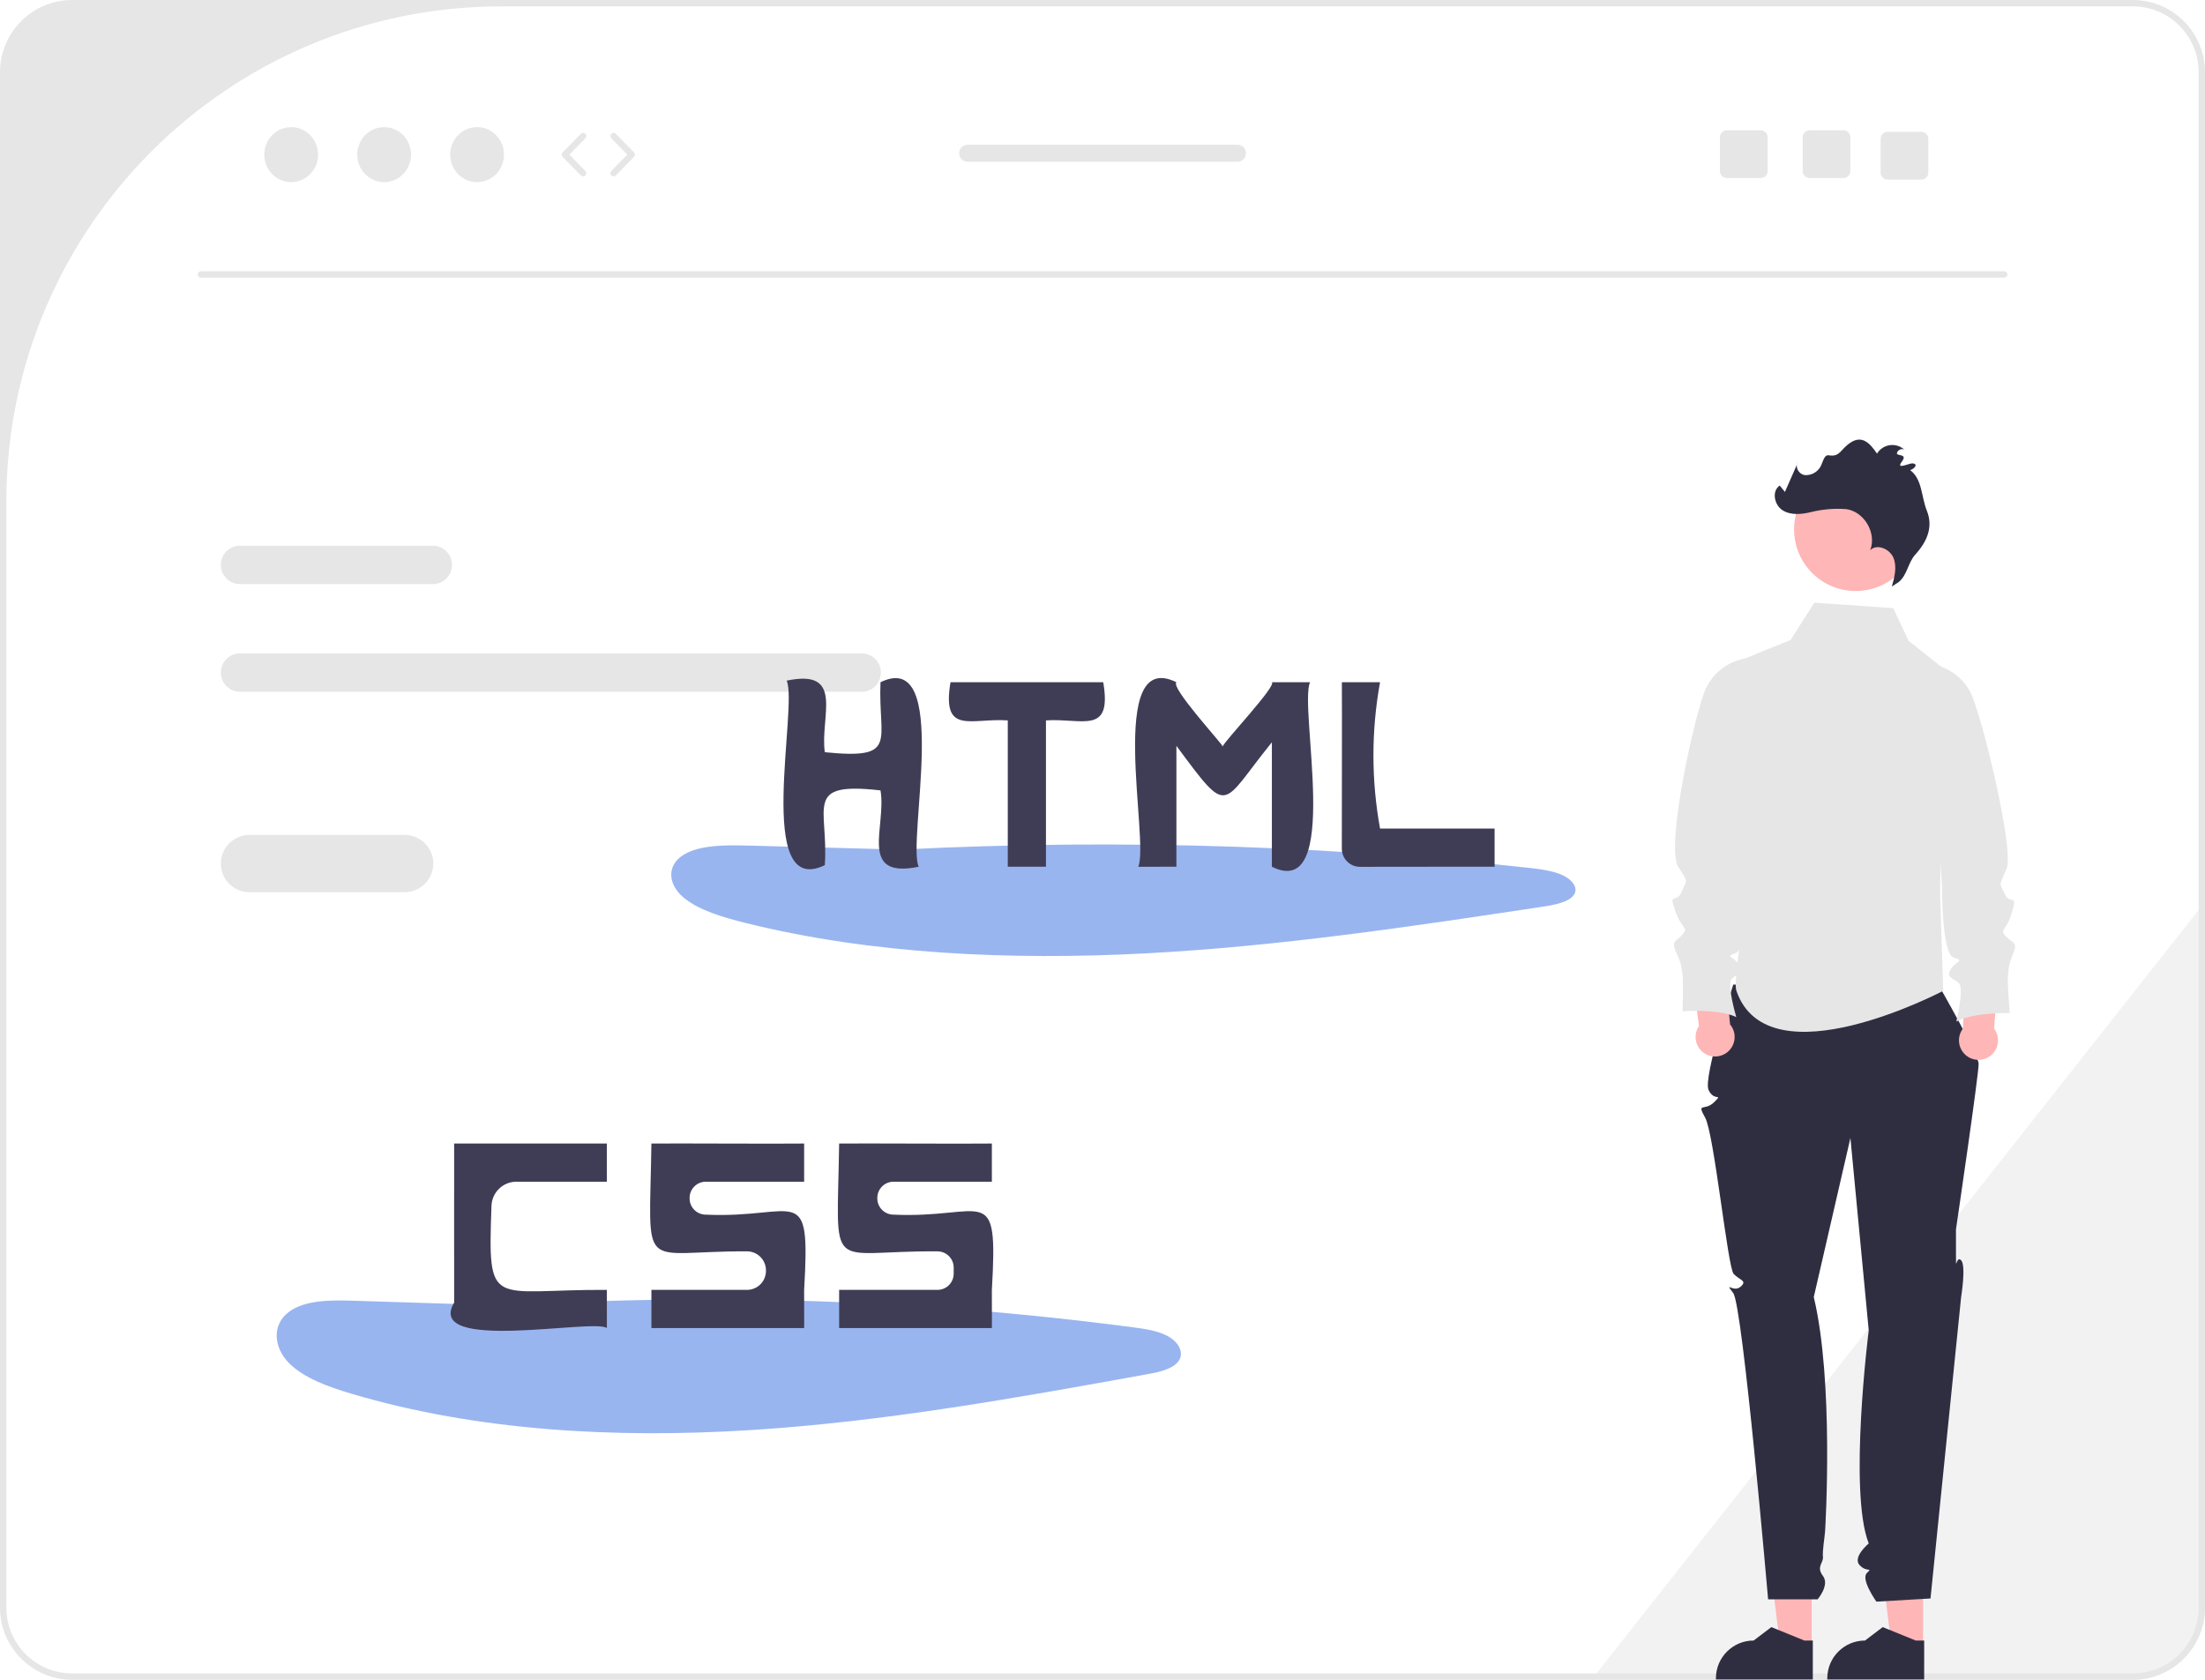
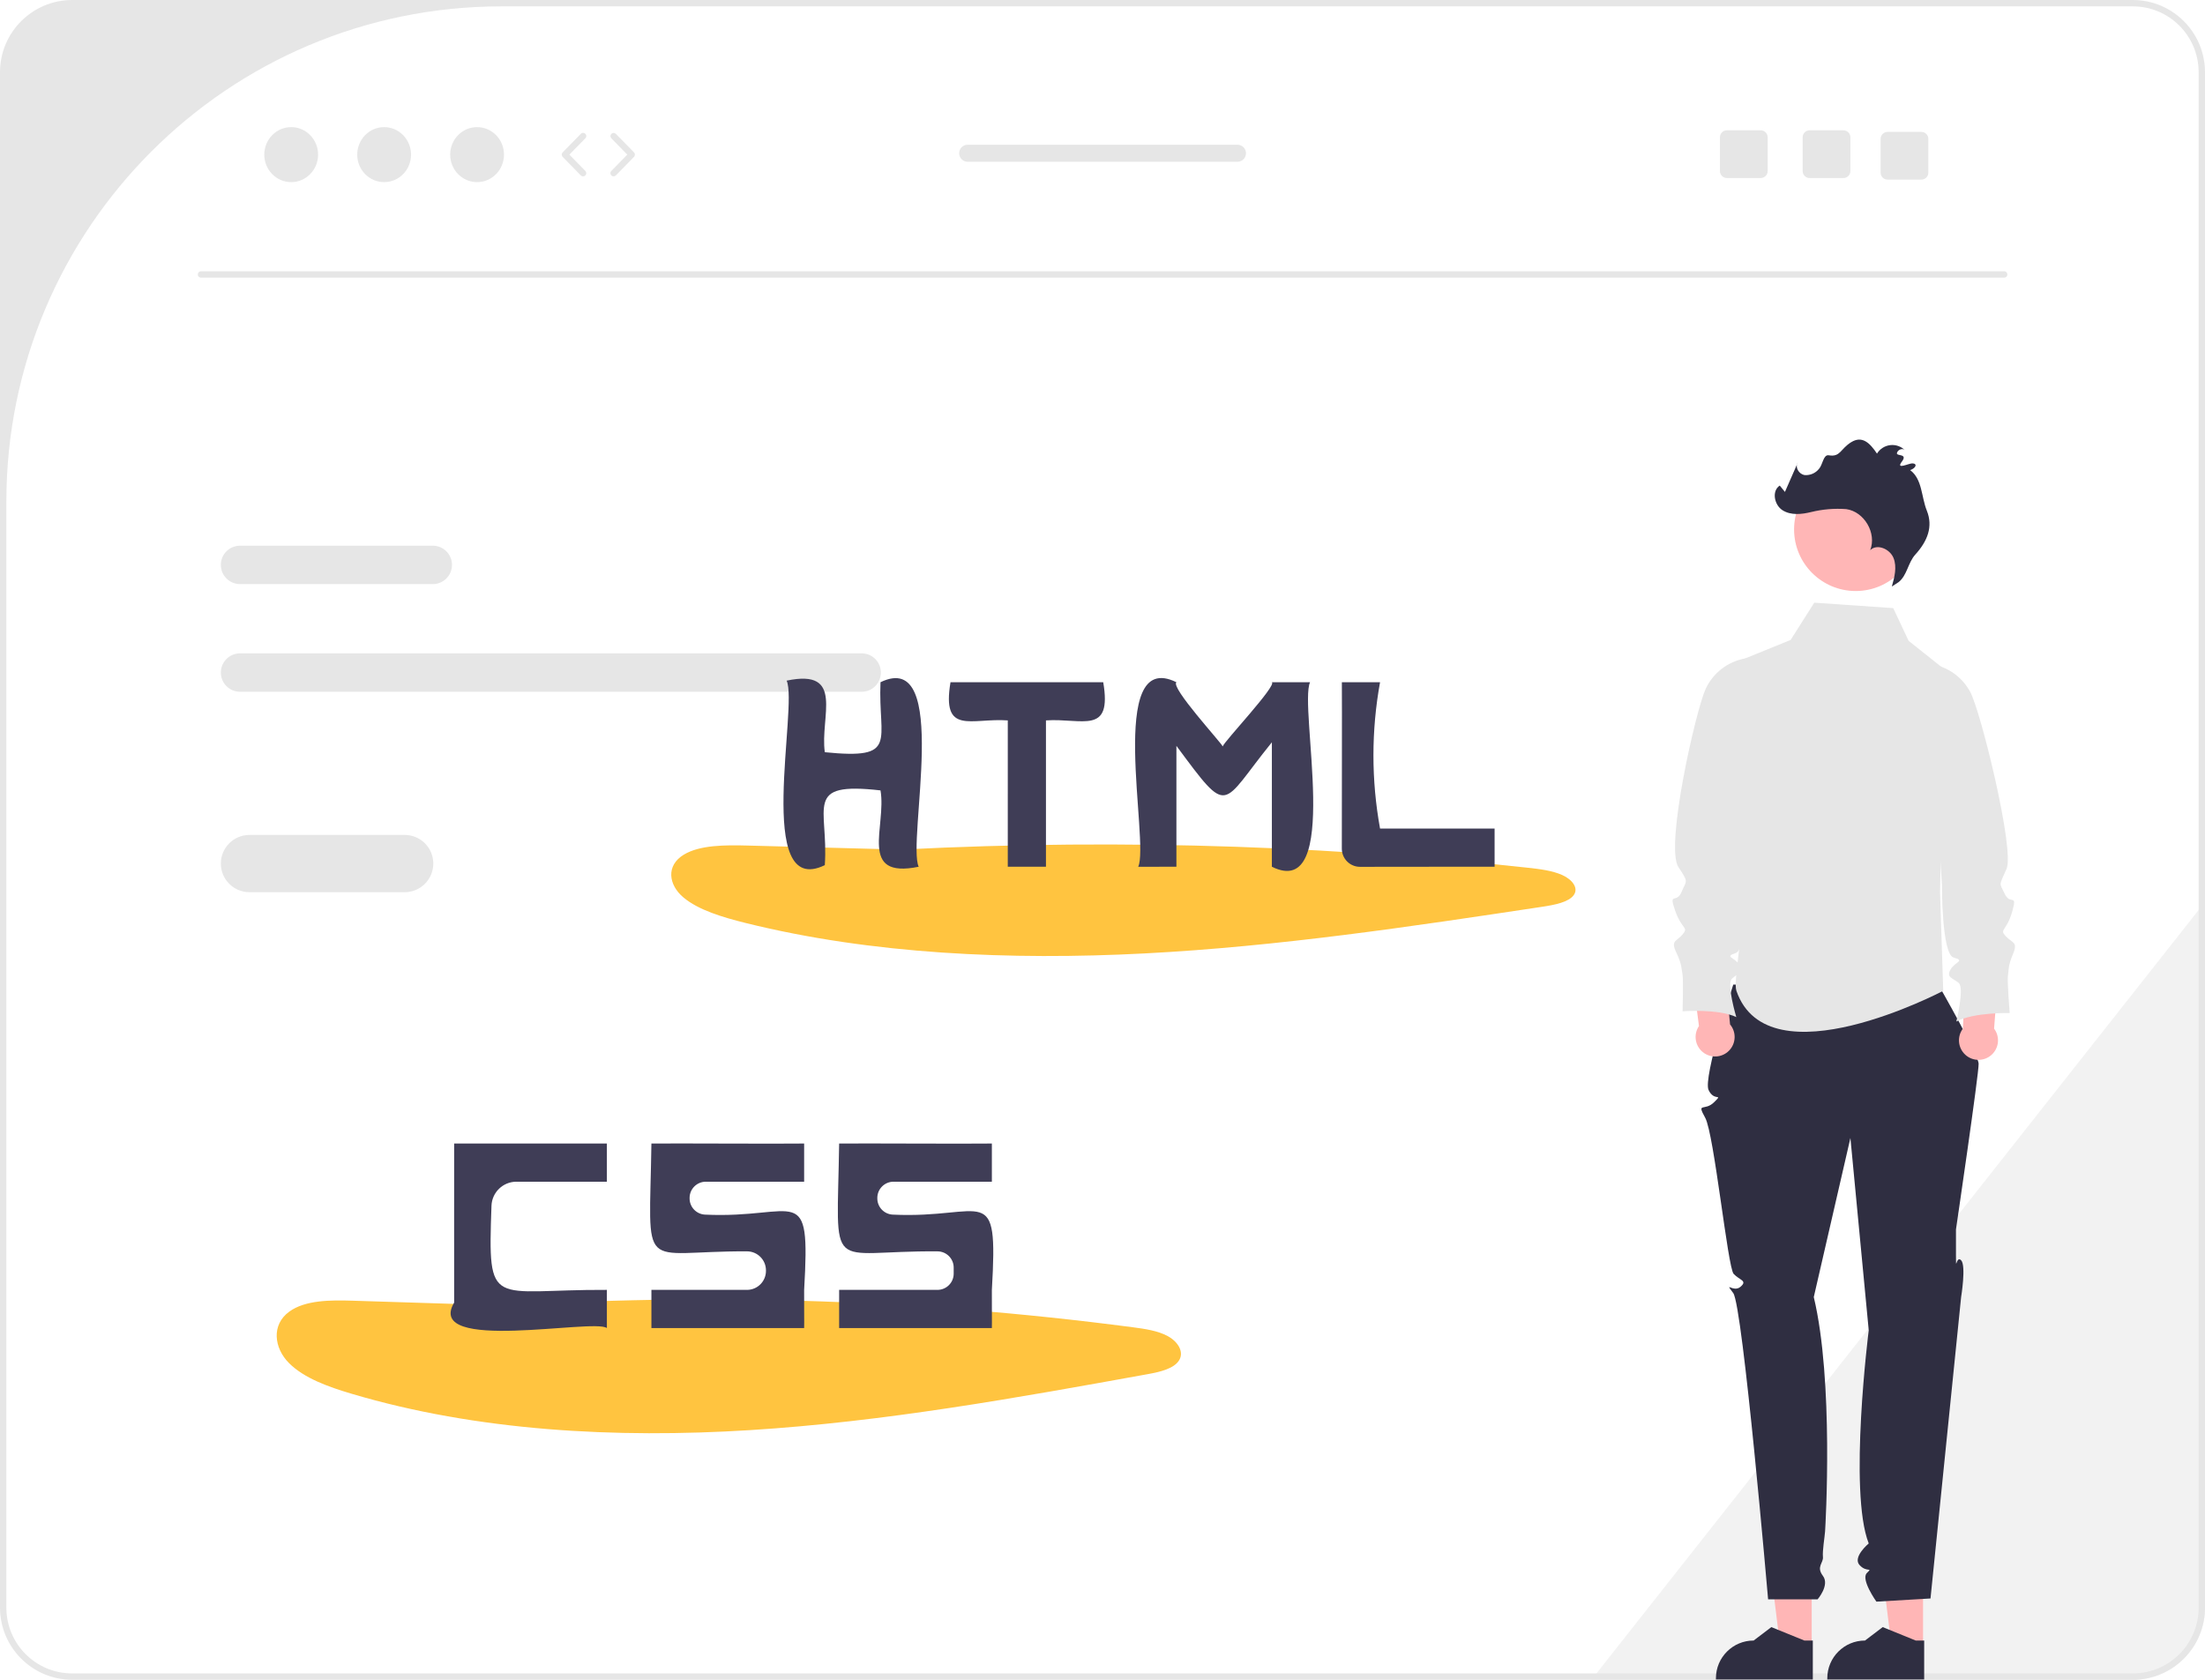
<svg xmlns="http://www.w3.org/2000/svg" data-name="Layer 1" width="693" height="528" viewBox="0 0 693 528">
  <path d="M946.5,469.5V691.31A22.717,22.717,0,0,1,923.81,714H753.67l1.58-2L944.5,472.04Z" transform="translate(-253.5 -186)" fill="#f2f2f2" />
  <path d="M524.312,391.368H328.943a6.036,6.036,0,0,0,0,12.072H524.312a6.036,6.036,0,0,0,0-12.072Z" transform="translate(-253.5 -186)" fill="#e6e6e6" />
  <path d="M389.518,357.524H328.943a6.036,6.036,0,0,0,0,12.072h60.575a6.036,6.036,0,0,0,0-12.072Z" transform="translate(-253.5 -186)" fill="#e6e6e6" />
  <path d="M923.81,186H276.19a22.717,22.717,0,0,0-22.69,22.69V691.31A22.717,22.717,0,0,0,276.19,714H923.81a22.717,22.717,0,0,0,22.69-22.69V208.69A22.717,22.717,0,0,0,923.81,186ZM944.5,691.31A20.69,20.69,0,0,1,923.81,712H276.19a20.69,20.69,0,0,1-20.69-20.69V343.676A155.676,155.676,0,0,1,411.176,188H923.81a20.69,20.69,0,0,1,20.69,20.69Z" transform="translate(-253.5 -186)" fill="#e6e6e6" />
  <path d="M883.39,273.269H316.66a1,1,0,0,1,0-2H883.39a1,1,0,0,1,0,2Z" transform="translate(-253.5 -186)" fill="#e6e6e6" />
  <ellipse cx="91.515" cy="48.603" rx="8.457" ry="8.645" fill="#e6e6e6" />
  <ellipse cx="120.729" cy="48.603" rx="8.457" ry="8.645" fill="#e6e6e6" />
  <ellipse cx="149.942" cy="48.603" rx="8.457" ry="8.645" fill="#e6e6e6" />
  <path d="M436.754,241.436a.997.997,0,0,1-.715-.301l-5.706-5.833a1.0 1,0,0,1,0-1.398l5.706-5.833a1,1,0,1,1,1.43,1.398l-5.022,5.133,5.022,5.134a1,1,0,0,1-.715,1.699Z" transform="translate(-253.5 -186)" fill="#e6e6e6" />
  <path d="M446.342,241.436a1,1,0,0,1-.715-1.699l5.021-5.134-5.021-5.133a1,1,0,0,1,1.43-1.398l5.706,5.833a1.0 1,0,0,1,0,1.398l-5.706,5.833A.997.997,0,0,1,446.342,241.436Z" transform="translate(-253.5 -186)" fill="#e6e6e6" />
  <path d="M832.852,226.959h-10.61a2.189,2.189,0,0,0-2.19,2.19v10.62a2.189,2.189,0,0,0,2.19,2.19h10.61a2.198,2.198,0,0,0,2.2-2.19v-10.62A2.198,2.198,0,0,0,832.852,226.959Z" transform="translate(-253.5 -186)" fill="#e6e6e6" />
  <path d="M806.852,226.959h-10.61a2.189,2.189,0,0,0-2.19,2.19v10.62a2.189,2.189,0,0,0,2.19,2.19h10.61a2.198,2.198,0,0,0,2.2-2.19v-10.62A2.198,2.198,0,0,0,806.852,226.959Z" transform="translate(-253.5 -186)" fill="#e6e6e6" />
  <path d="M857.352,227.459h-10.61a2.189,2.189,0,0,0-2.19,2.19v10.62a2.189,2.189,0,0,0,2.19,2.19h10.61a2.198,2.198,0,0,0,2.2-2.19v-10.62A2.198,2.198,0,0,0,857.352,227.459Z" transform="translate(-253.5 -186)" fill="#e6e6e6" />
  <path d="M642.43,231.499h-84.81a2.67,2.67,0,1,0,0,5.34h84.81a2.67,2.67,0,0,0,0-5.34Z" transform="translate(-253.5 -186)" fill="#e6e6e6" />
-   <path d="M415.107,596.446l-50.717-1.603c-7.034-.222-14.944-.211-19.962,3.424-5.694,4.126-4.832,11.435-.104,16.176s12.277,7.45,19.686,9.652c39.364,11.7,82.929,14.075,125.229,11.428s83.73-10.131,124.955-17.59c3.91-.707,8.341-1.725,9.936-4.446,1.542-2.632-.476-5.807-3.611-7.508s-7.109-2.275-10.943-2.781a1027.708,1027.708,0,0,0-209.501-5.976" transform="translate(-253.5 -186)" fill="#99b5f0" />
+   <path d="M415.107,596.446l-50.717-1.603c-7.034-.222-14.944-.211-19.962,3.424-5.694,4.126-4.832,11.435-.104,16.176s12.277,7.45,19.686,9.652c39.364,11.7,82.929,14.075,125.229,11.428s83.73-10.131,124.955-17.59c3.91-.707,8.341-1.725,9.936-4.446,1.542-2.632-.476-5.807-3.611-7.508s-7.109-2.275-10.943-2.781a1027.708,1027.708,0,0,0-209.501-5.976" transform="translate(-253.5 -186)" fill="#ffc440" />
  <path d="M506.23,557.44v-12c-8.708.123-39.87-.089-48,0-.605,41.941-4.313,33.725,30.048,33.888a5.975,5.975,0,0,1,5.952,5.967l0,.18a5.965,5.965,0,0,1-5.965,5.965H458.23v12h48c.067-.04-.049-11.587 0-12,2.03-34.765-1.986-22.261-31.166-23.656a5.095,5.095,0,0,1-4.835-5.095l0-.15a5.1,5.1,0,0,1,5.1-5.1Z" transform="translate(-253.5 -186)" fill="#3f3d56" />
  <path d="M565.23,557.44v-12c-8.708.123-39.87-.089-48,0-.61,42.305-4.378,33.579,30.952,33.895a5.1,5.1,0,0,1,5.048,5.1c-0.0.63-0,1.275-0,1.907a5.099,5.099,0,0,1-5.1,5.098H517.23v12h48c.067-.04-.049-11.587 0-12,2.03-34.765-1.986-22.261-31.166-23.656a5.095,5.095,0,0,1-4.835-5.095l0-.15a5.1,5.1,0,0,1,5.1-5.1Z" transform="translate(-253.5 -186)" fill="#3f3d56" />
  <path d="M444.23,557.44v-12h-48c-.034,10.703.025,39.032-0,50-9.409,15.929,44.042,4.901,48.003,8.004C444.23,603.44,444.23,591.44,444.23,591.44c-36.521-.191-37.439,6.646-36.264-26.43a7.844,7.844,0,0,1,7.834-7.571C426.358,557.44,444.23,557.44,444.23,557.44Z" transform="translate(-253.5 -186)" fill="#3f3d56" />
-   <path d="M539.107,453.112l-50.717-1.336c-7.034-.185-14.944-.176-19.962,2.854-5.694,3.439-4.832,9.532-.104,13.484s12.277,6.21,19.686,8.046c39.364,9.753,82.929,11.733,125.229,9.526s83.73-8.445,124.955-14.663c3.91-.59,8.341-1.438,9.936-3.706,1.542-2.194-.476-4.84-3.611-6.258s-7.109-1.896-10.943-2.318a1231.445,1231.445,0,0,0-209.501-4.981" transform="translate(-253.5 -186)" fill="#99b5f0" />
+   <path d="M539.107,453.112l-50.717-1.336c-7.034-.185-14.944-.176-19.962,2.854-5.694,3.439-4.832,9.532-.104,13.484s12.277,6.21,19.686,8.046c39.364,9.753,82.929,11.733,125.229,9.526s83.73-8.445,124.955-14.663c3.91-.59,8.341-1.438,9.936-3.706,1.542-2.194-.476-4.84-3.611-6.258s-7.109-1.896-10.943-2.318a1231.445,1231.445,0,0,0-209.501-4.981" transform="translate(-253.5 -186)" fill="#ffc440" />
  <path d="M530.23,400.44c-.817,18.526,5.992,24.358-17.501,21.998-1.587-11.052,6.462-26.39-11.999-22.496,3.698,8.018-10.303,68.844,11.996,57.995,1.252-18.275-7.002-26.29,17.504-23.494,1.965,11.297-7.207,27.921,11.999,23.996C538.531,450.417,552.532,389.596,530.23,400.44Z" transform="translate(-253.5 -186)" fill="#3f3d56" />
  <path d="M653.23,400.44c1.647,1.017-15.09,18.724-15.452,20.175-.502-1.238-16.477-18.562-14.548-20.174-22.23-10.985-8.375,50.195-12.004,58.002.004-.003,12.004-.003,12.004-.003V420.442c16.867,22.75,13.735,18.922,30-1.117L653.23,458.44c22.229,10.989,8.376-50.199,12.004-58.003C665.23,400.44,653.23,400.44,653.23,400.44Z" transform="translate(-253.5 -186)" fill="#3f3d56" />
  <path d="M600.23,400.44h-48c-2.82,16.822,6.505,11.18,18.002,12L570.23,458.44h12v-46C593.673,411.662,603.086,417.188,600.23,400.44Z" transform="translate(-253.5 -186)" fill="#3f3d56" />
  <path d="M687.23,446.44a128.279,128.279,0,0,1,0-46h-12c.069,7.603-.021,38.282-.014,52.312a5.71,5.71,0,0,0,5.706,5.713c12.09.016,35.17-.073,42.309-.024L723.23,446.44Z" transform="translate(-253.5 -186)" fill="#3f3d56" />
  <path d="M380.681,448.44H331.907a9,9,0,0,0,0,18h48.774a9,9,0,0,0,0-18Z" transform="translate(-253.5 -186)" fill="#e6e6e6" />
  <polygon points="569.392 517.568 559.491 517.567 554.781 479.377 569.394 479.378 569.392 517.568" fill="#ffb6b6" />
  <path d="M823.241,713.897l-30.447-.001v-.385a11.851,11.851,0,0,1,11.851-11.851h.001l5.562-4.219,10.377,4.22,2.658 0Z" transform="translate(-253.5 -186)" fill="#2f2e41" />
  <polygon points="604.392 517.568 594.491 517.567 589.781 479.377 604.394 479.378 604.392 517.568" fill="#ffb6b6" />
  <path d="M858.241,713.897l-30.447-.001v-.385a11.851,11.851,0,0,1,11.851-11.851h.001l5.562-4.219,10.377,4.22,2.658 0Z" transform="translate(-253.5 -186)" fill="#2f2e41" />
  <path d="M798.239,495.48s-9.526,29.258-7.768,33.109S795.23,529.44,792.23,532.44s-5.619-.189-2.809,4.906,7.066,47.034,8.938,49.064,4.446,2.085,2.159,4.057S795.23,588.44,798.23,592.44s10.961,96.276,10.961,96.276h15.551s3.873-4.465,1.681-7.37.192-4.025,0-5.965.537-6.123.672-8.031,2.764-47.378-3.551-73.643l11.514-50.012,5.757,60.446s-6.416,50.702,0,67.001c0,0-5.172,4.307-2.878,6.803S842.23,678.44,840.23,680.44s3,9,3,9l17-1,9.622-94.734s1.622-9.88,0-11.573S868.23,586.44,868.23,580.44v-8s7.251-49.205,7.125-52.102S863.23,496.44,863.23,496.44Z" transform="translate(-253.5 -186)" fill="#2f2e41" />
  <path d="M848.519,377.147l-24.823-1.707-7.428,11.712-17.889,7.273v57.695A55.6,55.6,0,0,1,801.23,469.44c-.068,11.495-3.023,25.035-2,28,10,29,65,0,65,0l-1-31,1.357-70.059-11.239-8.964Z" transform="translate(-253.5 -186)" fill="#e6e6e6" />
  <path d="M797.233,508.005,795.521,489.763l-10.557-.476,2.496,19.221a6.133,6.133,0,1,0,9.773-.504Z" transform="translate(-253.5 -186)" fill="#ffb6b6" />
  <path d="M802.428,392.886l-.293.05a16.988,16.988,0,0,0-12.585,9.628c-3.023,6.538-12.84,49.517-8.537,55.998,3.338,5.027,2.527,4.046.958,7.838s-4.096-.254-2.025,5.764,4.347,5.159,2.424,7.485-3.894,1.869-2.025,5.764,1.566,5.209,1.919,6.675.046,11.782.046,11.782,11.276-.855,16.888,1.827c0,0-3.131-10.418-1.361-12.086s3.894-1.869,2.378-4.297-4.954-2.53-1.212-3.742,2.537-22.956,2.537-22.956C807.705,446.475,805.27,419.927,802.428,392.886Z" transform="translate(-253.5 -186)" fill="#e6e6e6" />
  <path d="M870.422,509.306l.789-18.304,10.519-1.008-1.523,19.323a6.133,6.133,0,1,1-9.786-.01Z" transform="translate(-253.5 -186)" fill="#ffb6b6" />
  <path d="M859.426,394.597l.295.035a16.988,16.988,0,0,1,13.054,8.981c3.349,6.377,13.945,49.569,11.351,55.496-2.419,5.528-2.319,4.168-.561,7.876s4.078-.461,2.313,5.654-4.081,5.372-2.044,7.597,3.984,1.671,2.313,5.654-1.301,5.281-1.58,6.764.548,11.769.548,11.769-11.305-.285-16.774,2.676c0,0,2.602-10.562.749-12.139s-3.984-1.671-2.592-4.172,4.821-2.777,1.022-3.799-3.692-22.798-3.692-22.798Z" transform="translate(-253.5 -186)" fill="#e6e6e6" />
  <circle cx="583.217" cy="166.41" r="19.362" fill="#ffb6b6" />
  <path d="M850.192,368.984c2.693-2.107,2.954-6.124,5.252-8.657,3.842-4.234,5.647-8.789,3.635-13.805-1.78-4.437-1.402-9.891-5.236-12.747,1.883-.682,2.326-2.097.665-2.123-1.12-.018-5.297,2.124-3.287-.544s-1.795-1.615-1.543-2.707,1.865-1.697,2.577-.831a5.64,5.64,0,0,0-8.846,1.012c-2.265-3.394-4.668-5.729-8.134-3.575-3.403,2.115-3.359,4.73-7.019,4.102-1.721-.295-1.883,2.955-3.059,4.246a5.247,5.247,0,0,1-4.609,1.966c-1.715-.324-3.027-2.462-2.066-3.919l-4.043,9.224-1.629-1.999c-2.589,1.687-1.739,6.09.867,7.751s5.993,1.306,8.994.57a35.276,35.276,0,0,1,11.052-.917c5.666.8,9.613,7.575,7.515,12.899,2.177-2.138,6.204-.364,7.332,2.471s.301,6.029-.535,8.964" transform="translate(-253.5 -186)" fill="#2f2e41" />
</svg>
